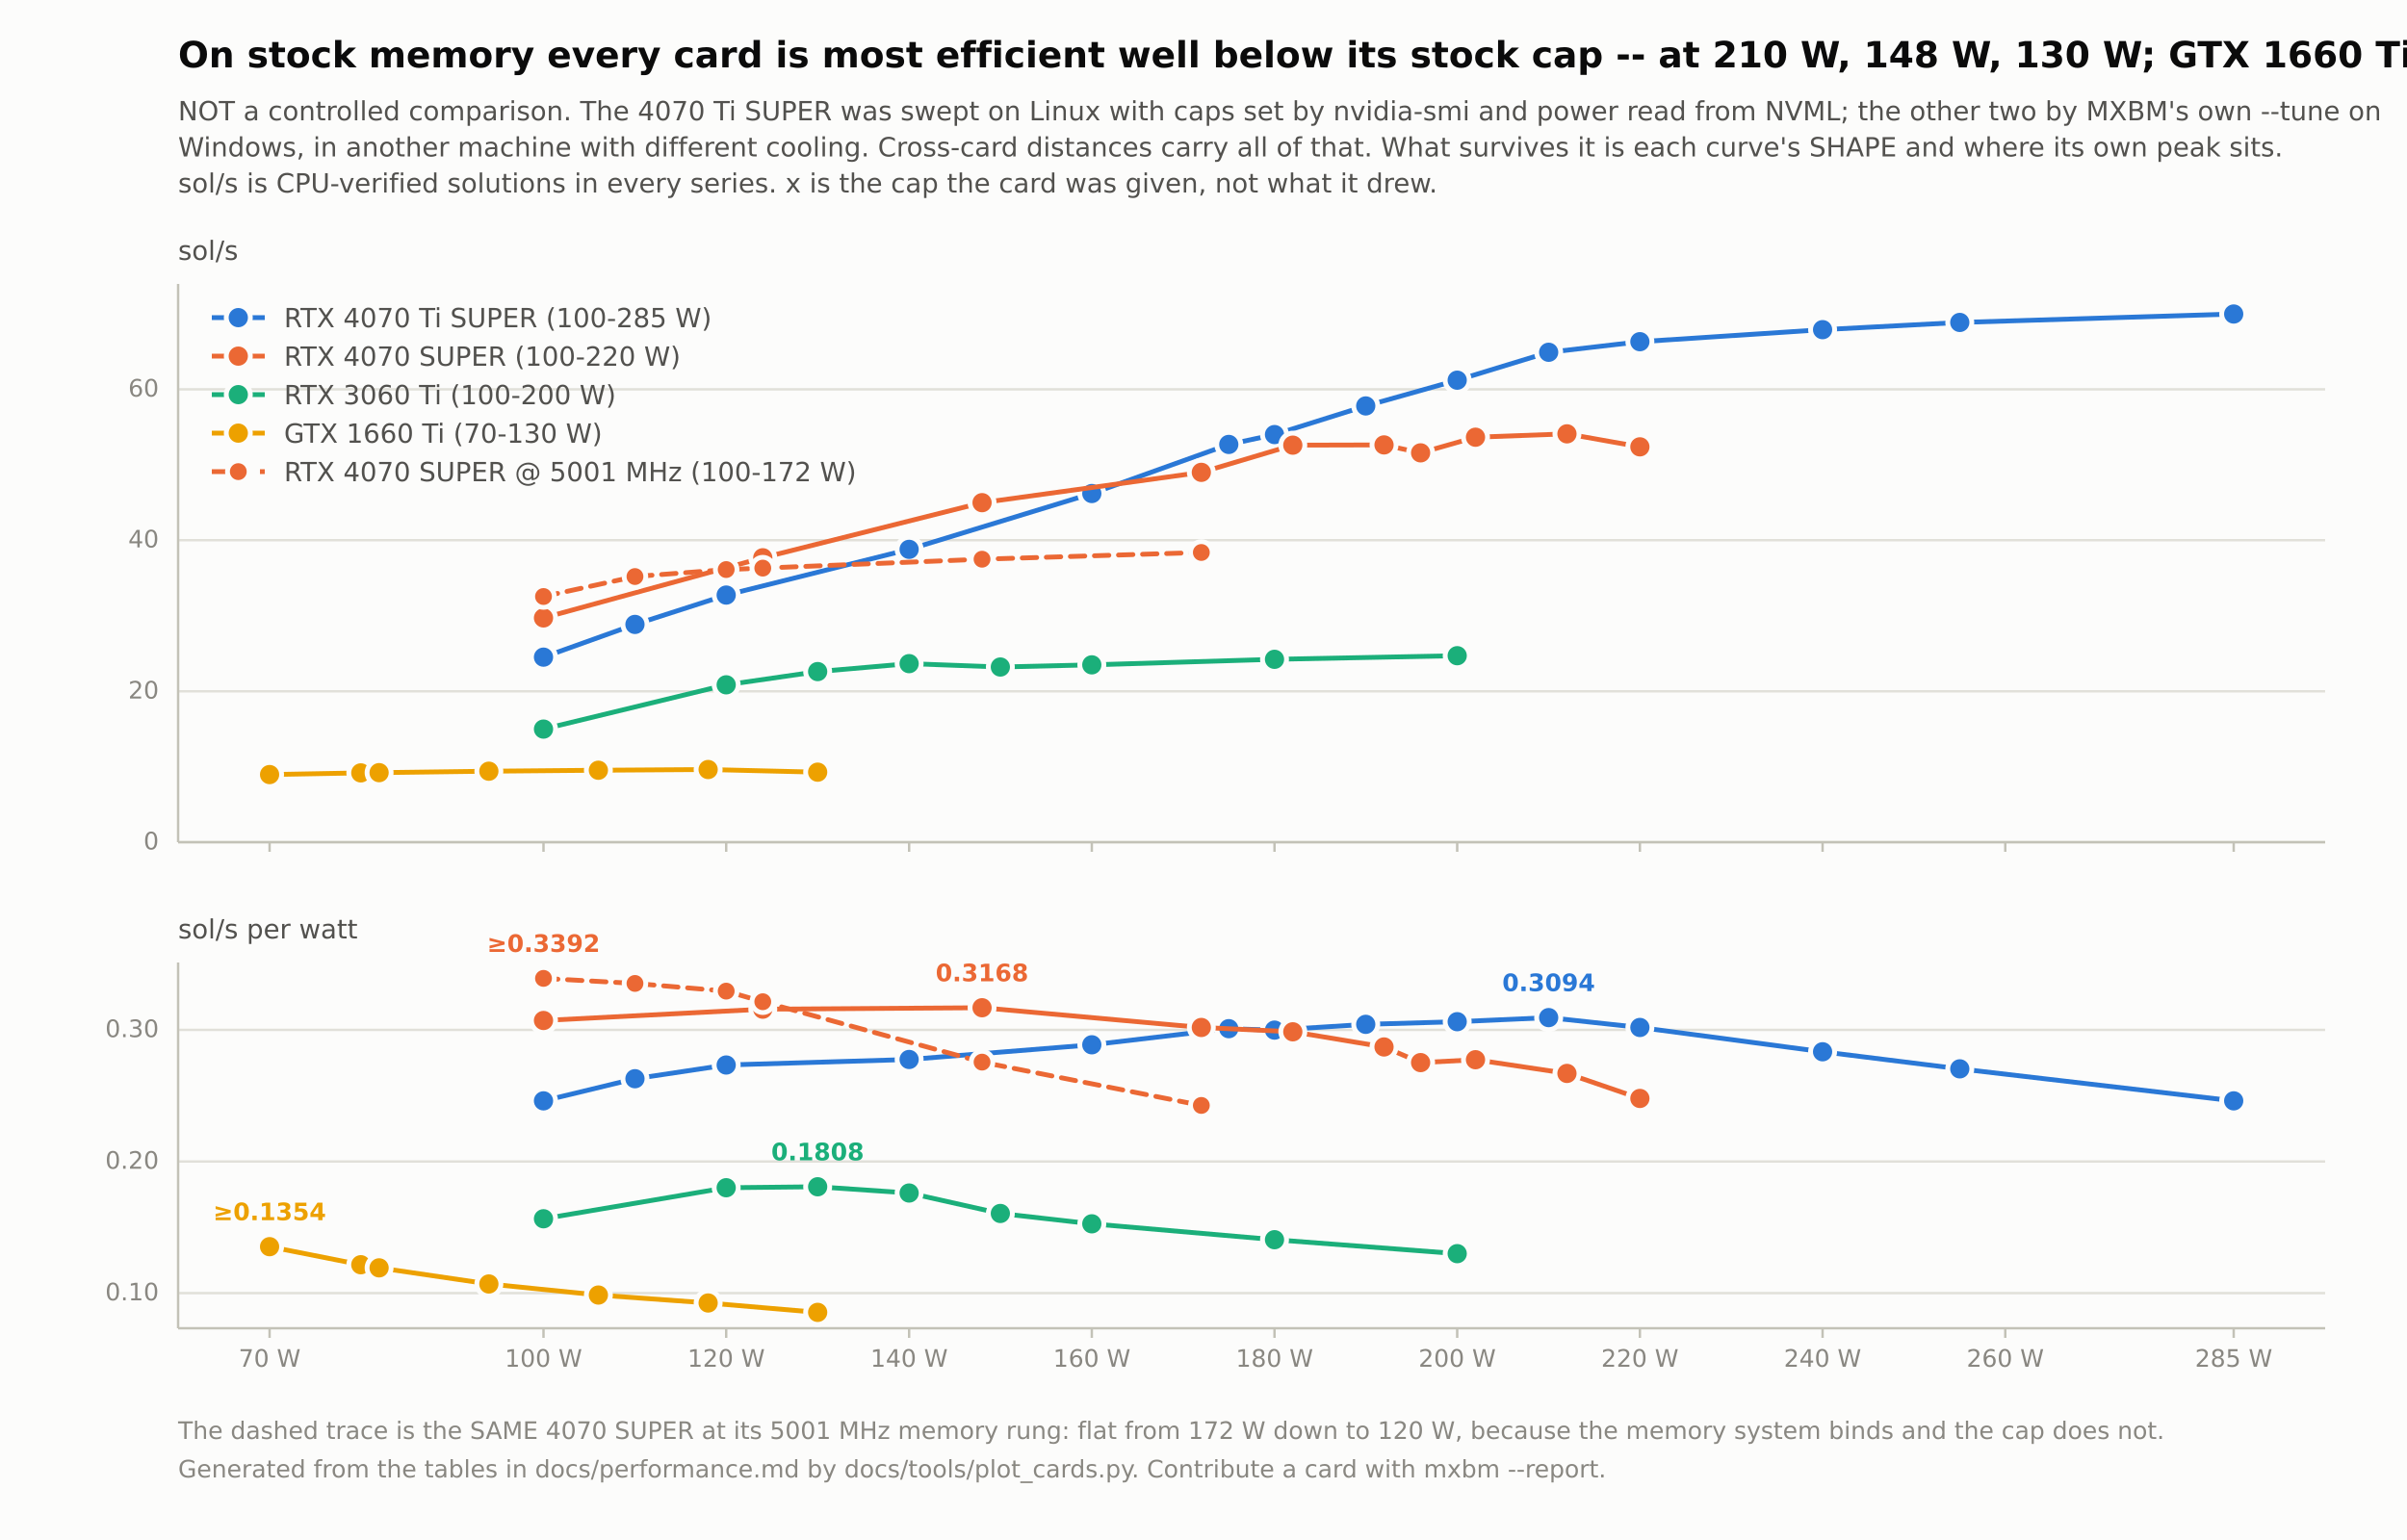
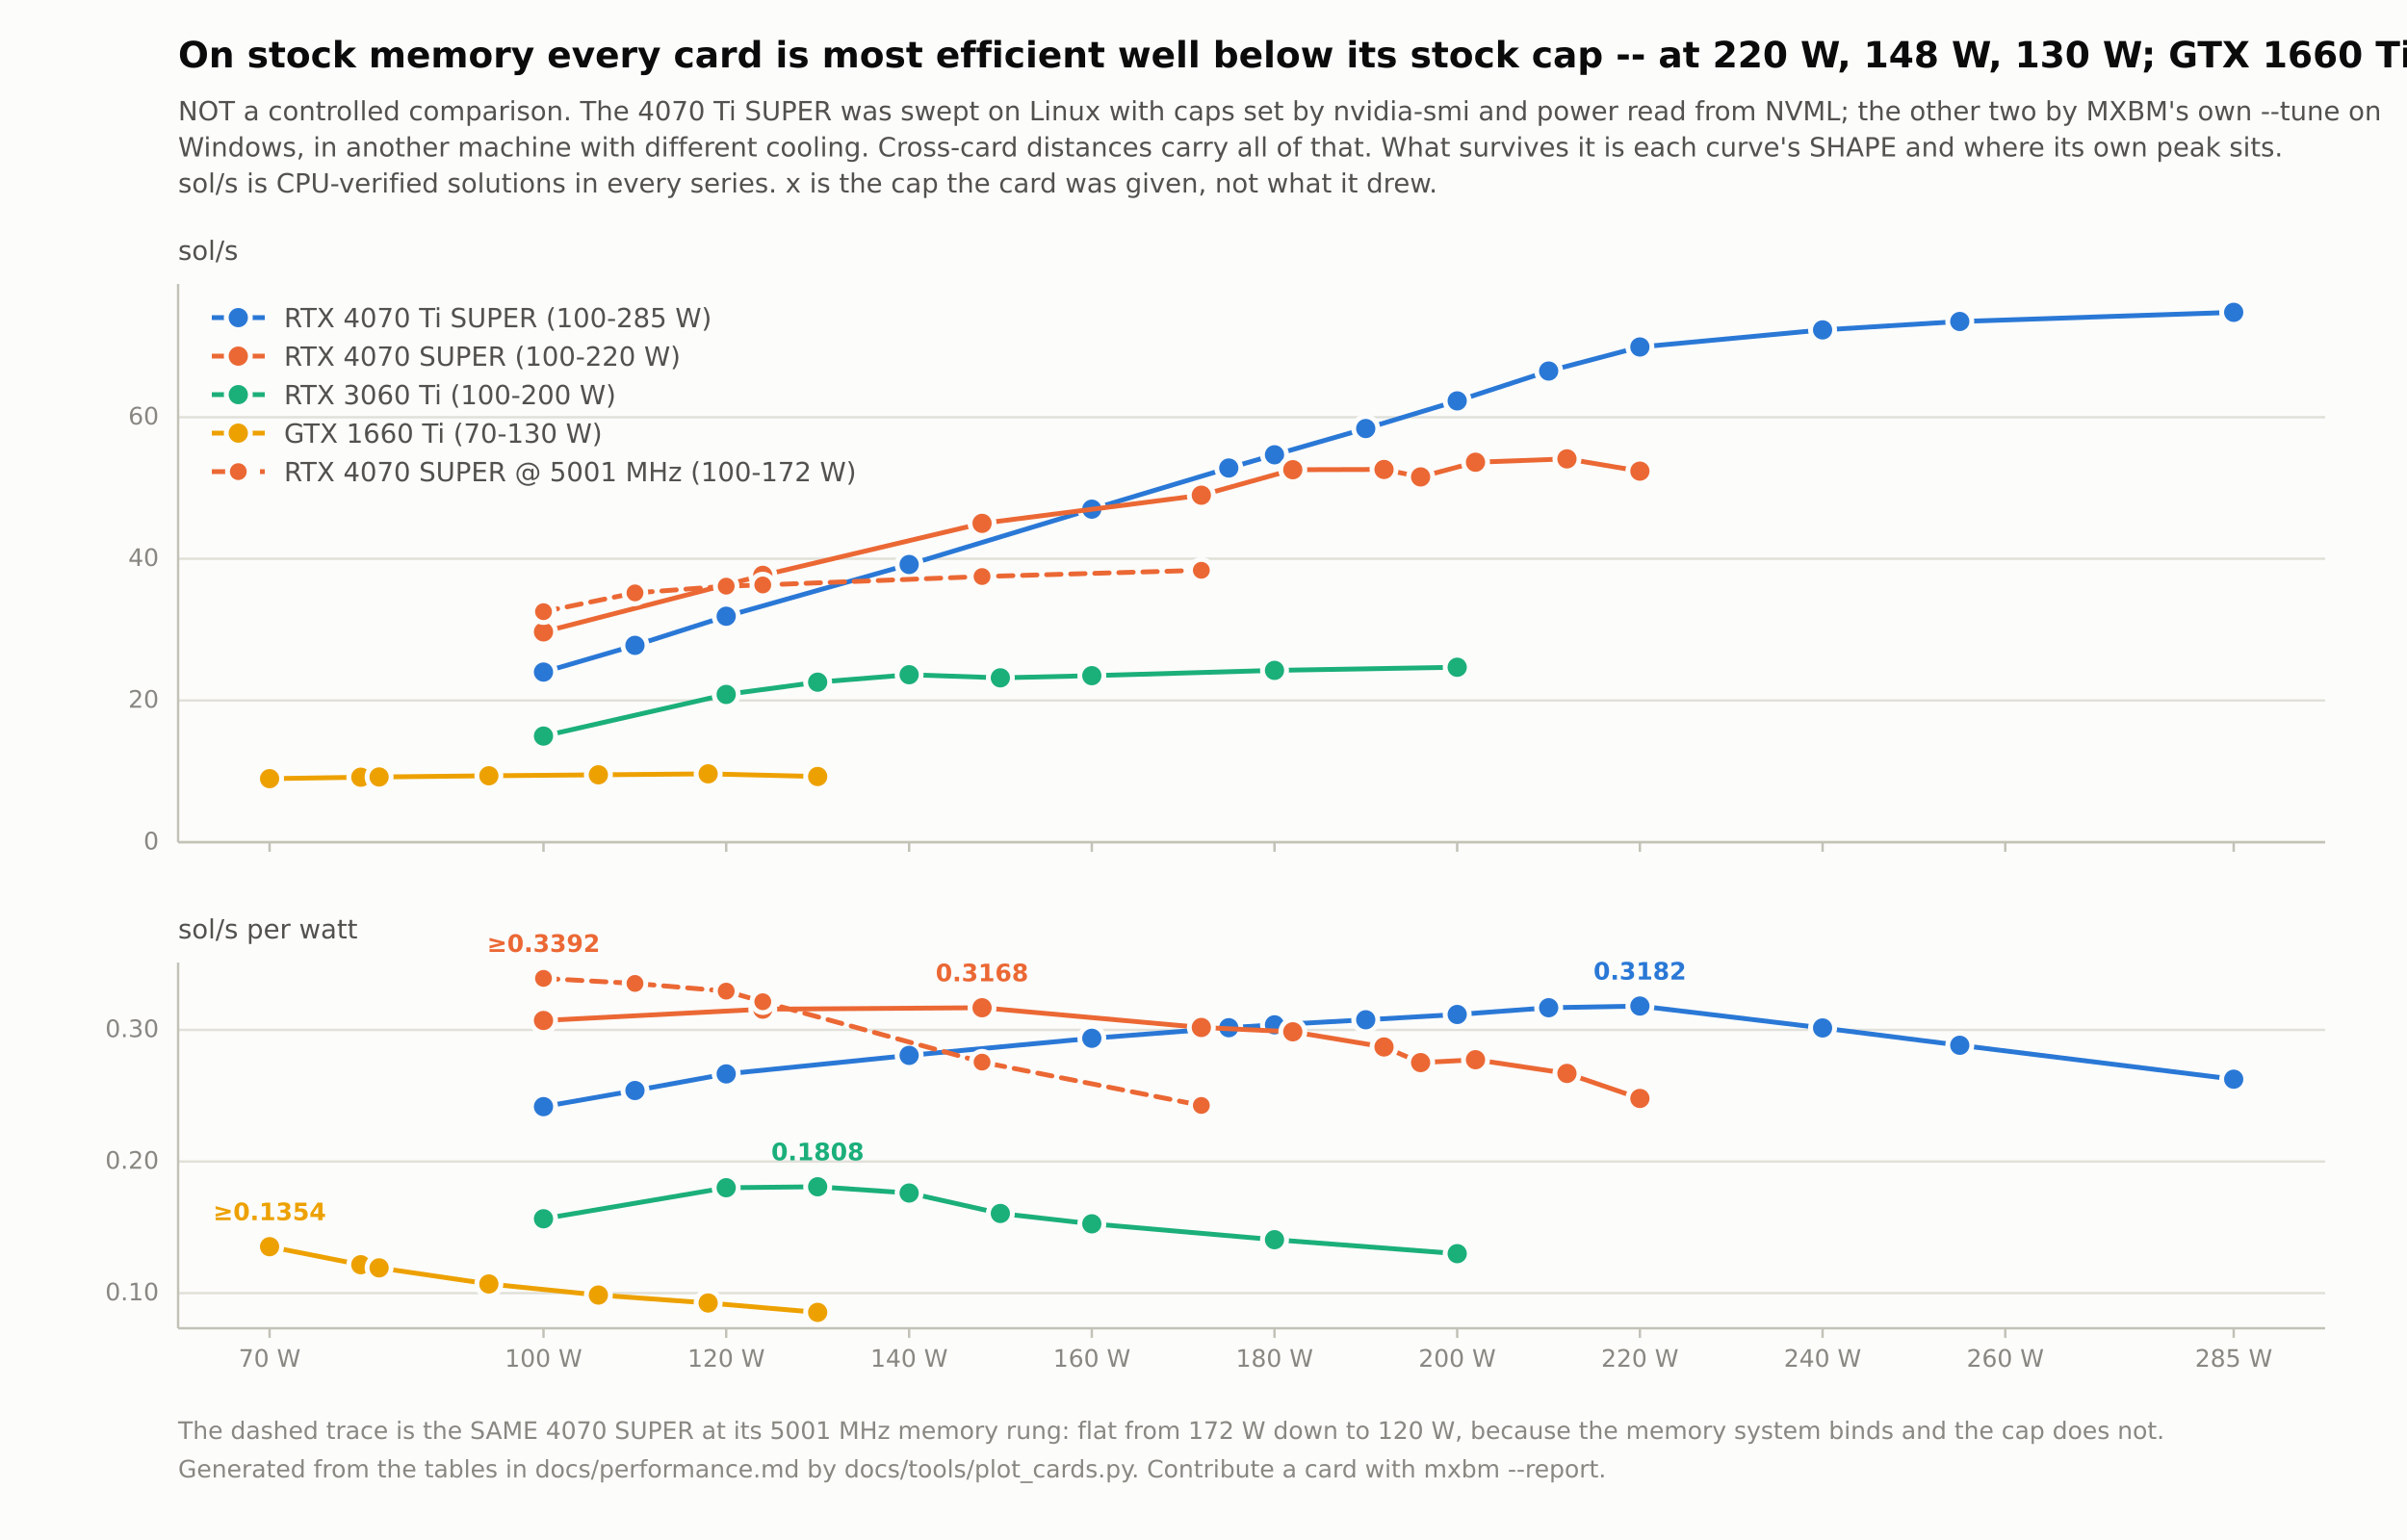
<svg xmlns="http://www.w3.org/2000/svg" width="1000" height="640" viewBox="0 0 1000 640" font-family="DejaVu Sans, Helvetica, Arial, sans-serif">
  <rect width="1000" height="640" fill="#fcfcfb" />
-   <text x="74" y="28" font-size="15" font-weight="bold" fill="#0b0b0b">On stock memory every card is most efficient well below its stock cap -- at 210 W, 148 W, 130 W; GTX 1660 Ti never turned over above 70 W</text>
+   <text x="74" y="28" font-size="15" font-weight="bold" fill="#0b0b0b">On stock memory every card is most efficient well below its stock cap -- at 220 W, 148 W, 130 W; GTX 1660 Ti never turned over above 70 W</text>
  <text x="74" y="50" font-size="11" fill="#52514e">NOT a controlled comparison. The 4070 Ti SUPER was swept on Linux with caps set by nvidia-smi and power read from NVML; the other two by MXBM's own --tune on</text>
  <text x="74" y="65" font-size="11" fill="#52514e">Windows, in another machine with different cooling. Cross-card distances carry all of that. What survives it is each curve's SHAPE and where its own peak sits.</text>
  <text x="74" y="80" font-size="11" fill="#52514e">sol/s is CPU-verified solutions in every series. x is the cap the card was given, not what it drew.</text>
  <line x1="74" y1="350" x2="966" y2="350" stroke="#e1e0d9" stroke-width="1" />
  <text x="66" y="353" font-size="10" fill="#898781" text-anchor="end">0</text>
-   <line x1="74" y1="287.3" x2="966" y2="287.3" stroke="#e1e0d9" stroke-width="1" />
-   <text x="66" y="290.3" font-size="10" fill="#898781" text-anchor="end">20</text>
-   <line x1="74" y1="224.5" x2="966" y2="224.5" stroke="#e1e0d9" stroke-width="1" />
-   <text x="66" y="227.5" font-size="10" fill="#898781" text-anchor="end">40</text>
-   <line x1="74" y1="161.8" x2="966" y2="161.8" stroke="#e1e0d9" stroke-width="1" />
-   <text x="66" y="164.8" font-size="10" fill="#898781" text-anchor="end">60</text>
+   <line x1="74" y1="291.1" x2="966" y2="291.1" stroke="#e1e0d9" stroke-width="1" />
+   <text x="66" y="294.1" font-size="10" fill="#898781" text-anchor="end">20</text>
+   <line x1="74" y1="232.2" x2="966" y2="232.2" stroke="#e1e0d9" stroke-width="1" />
+   <text x="66" y="235.2" font-size="10" fill="#898781" text-anchor="end">40</text>
+   <line x1="74" y1="173.4" x2="966" y2="173.4" stroke="#e1e0d9" stroke-width="1" />
+   <text x="66" y="176.4" font-size="10" fill="#898781" text-anchor="end">60</text>
  <line x1="74" y1="118" x2="74" y2="350" stroke="#c3c2b7" stroke-width="1" />
  <line x1="74" y1="350" x2="966" y2="350" stroke="#c3c2b7" stroke-width="1" />
  <line x1="112.0" y1="350" x2="112.0" y2="354" stroke="#c3c2b7" stroke-width="1" />
  <line x1="225.8" y1="350" x2="225.8" y2="354" stroke="#c3c2b7" stroke-width="1" />
  <line x1="301.7" y1="350" x2="301.7" y2="354" stroke="#c3c2b7" stroke-width="1" />
  <line x1="377.7" y1="350" x2="377.7" y2="354" stroke="#c3c2b7" stroke-width="1" />
  <line x1="453.6" y1="350" x2="453.6" y2="354" stroke="#c3c2b7" stroke-width="1" />
  <line x1="529.5" y1="350" x2="529.5" y2="354" stroke="#c3c2b7" stroke-width="1" />
  <line x1="605.4" y1="350" x2="605.4" y2="354" stroke="#c3c2b7" stroke-width="1" />
  <line x1="681.3" y1="350" x2="681.3" y2="354" stroke="#c3c2b7" stroke-width="1" />
  <line x1="757.2" y1="350" x2="757.2" y2="354" stroke="#c3c2b7" stroke-width="1" />
  <line x1="833.1" y1="350" x2="833.1" y2="354" stroke="#c3c2b7" stroke-width="1" />
  <line x1="928.0" y1="350" x2="928.0" y2="354" stroke="#c3c2b7" stroke-width="1" />
  <text x="74" y="108" font-size="11" fill="#52514e">sol/s</text>
-   <polyline points="225.8,273.1 263.8,259.5 301.7,247.3 377.7,228.3 453.6,205.1 510.5,184.7 529.5,180.6 567.4,168.7 605.4,158 643.4,146.4 681.3,142 757.2,137.0 814.2,134 928.0,130.5" fill="none" stroke="#2a78d6" stroke-width="2" stroke-linejoin="round" stroke-linecap="round" />
-   <circle cx="225.8" cy="273.1" r="6" fill="#fcfcfb" />
-   <circle cx="225.8" cy="273.1" r="4" fill="#2a78d6" />
-   <circle cx="263.8" cy="259.5" r="6" fill="#fcfcfb" />
-   <circle cx="263.8" cy="259.5" r="4" fill="#2a78d6" />
-   <circle cx="301.7" cy="247.3" r="6" fill="#fcfcfb" />
-   <circle cx="301.7" cy="247.3" r="4" fill="#2a78d6" />
-   <circle cx="377.7" cy="228.3" r="6" fill="#fcfcfb" />
-   <circle cx="377.7" cy="228.3" r="4" fill="#2a78d6" />
-   <circle cx="453.6" cy="205.1" r="6" fill="#fcfcfb" />
-   <circle cx="453.6" cy="205.1" r="4" fill="#2a78d6" />
-   <circle cx="510.5" cy="184.7" r="6" fill="#fcfcfb" />
-   <circle cx="510.5" cy="184.7" r="4" fill="#2a78d6" />
-   <circle cx="529.5" cy="180.6" r="6" fill="#fcfcfb" />
-   <circle cx="529.5" cy="180.6" r="4" fill="#2a78d6" />
-   <circle cx="567.4" cy="168.7" r="6" fill="#fcfcfb" />
-   <circle cx="567.4" cy="168.7" r="4" fill="#2a78d6" />
-   <circle cx="605.4" cy="158" r="6" fill="#fcfcfb" />
-   <circle cx="605.4" cy="158" r="4" fill="#2a78d6" />
-   <circle cx="643.4" cy="146.4" r="6" fill="#fcfcfb" />
-   <circle cx="643.4" cy="146.4" r="4" fill="#2a78d6" />
-   <circle cx="681.3" cy="142" r="6" fill="#fcfcfb" />
-   <circle cx="681.3" cy="142" r="4" fill="#2a78d6" />
-   <circle cx="757.2" cy="137.0" r="6" fill="#fcfcfb" />
-   <circle cx="757.2" cy="137.0" r="4" fill="#2a78d6" />
-   <circle cx="814.2" cy="134" r="6" fill="#fcfcfb" />
-   <circle cx="814.2" cy="134" r="4" fill="#2a78d6" />
-   <circle cx="928.0" cy="130.5" r="6" fill="#fcfcfb" />
-   <circle cx="928.0" cy="130.5" r="4" fill="#2a78d6" />
-   <polyline points="225.8,256.8 316.9,231.8 408.0,208.9 499.1,196.3 537.1,185.0 575.0,184.9 590.2,188.2 613.0,181.7 651.0,180.3 681.3,185.7" fill="none" stroke="#eb6834" stroke-width="2" stroke-linejoin="round" stroke-linecap="round" />
-   <circle cx="225.8" cy="256.8" r="6" fill="#fcfcfb" />
-   <circle cx="225.8" cy="256.8" r="4" fill="#eb6834" />
-   <circle cx="316.9" cy="231.8" r="6" fill="#fcfcfb" />
-   <circle cx="316.9" cy="231.8" r="4" fill="#eb6834" />
-   <circle cx="408.0" cy="208.9" r="6" fill="#fcfcfb" />
-   <circle cx="408.0" cy="208.9" r="4" fill="#eb6834" />
-   <circle cx="499.1" cy="196.3" r="6" fill="#fcfcfb" />
-   <circle cx="499.1" cy="196.3" r="4" fill="#eb6834" />
-   <circle cx="537.1" cy="185.0" r="6" fill="#fcfcfb" />
-   <circle cx="537.1" cy="185.0" r="4" fill="#eb6834" />
-   <circle cx="575.0" cy="184.9" r="6" fill="#fcfcfb" />
-   <circle cx="575.0" cy="184.9" r="4" fill="#eb6834" />
-   <circle cx="590.2" cy="188.2" r="6" fill="#fcfcfb" />
-   <circle cx="590.2" cy="188.2" r="4" fill="#eb6834" />
-   <circle cx="613.0" cy="181.7" r="6" fill="#fcfcfb" />
-   <circle cx="613.0" cy="181.7" r="4" fill="#eb6834" />
-   <circle cx="651.0" cy="180.3" r="6" fill="#fcfcfb" />
-   <circle cx="651.0" cy="180.3" r="4" fill="#eb6834" />
-   <circle cx="681.3" cy="185.7" r="6" fill="#fcfcfb" />
-   <circle cx="681.3" cy="185.7" r="4" fill="#eb6834" />
-   <polyline points="225.8,303.0 301.7,284.6 339.7,279.1 377.7,275.8 415.6,277.2 453.6,276.3 529.5,274.0 605.4,272.5" fill="none" stroke="#1baf7a" stroke-width="2" stroke-linejoin="round" stroke-linecap="round" />
-   <circle cx="225.8" cy="303.0" r="6" fill="#fcfcfb" />
-   <circle cx="225.8" cy="303.0" r="4" fill="#1baf7a" />
-   <circle cx="301.7" cy="284.6" r="6" fill="#fcfcfb" />
-   <circle cx="301.7" cy="284.6" r="4" fill="#1baf7a" />
-   <circle cx="339.7" cy="279.1" r="6" fill="#fcfcfb" />
-   <circle cx="339.7" cy="279.1" r="4" fill="#1baf7a" />
-   <circle cx="377.7" cy="275.8" r="6" fill="#fcfcfb" />
-   <circle cx="377.7" cy="275.8" r="4" fill="#1baf7a" />
-   <circle cx="415.6" cy="277.2" r="6" fill="#fcfcfb" />
-   <circle cx="415.6" cy="277.2" r="4" fill="#1baf7a" />
-   <circle cx="453.6" cy="276.3" r="6" fill="#fcfcfb" />
-   <circle cx="453.6" cy="276.3" r="4" fill="#1baf7a" />
-   <circle cx="529.5" cy="274.0" r="6" fill="#fcfcfb" />
-   <circle cx="529.5" cy="274.0" r="4" fill="#1baf7a" />
-   <circle cx="605.4" cy="272.5" r="6" fill="#fcfcfb" />
-   <circle cx="605.4" cy="272.5" r="4" fill="#1baf7a" />
-   <polyline points="112.0,321.9 149.9,321.2 157.5,321.1 203.1,320.5 248.6,320.1 294.2,319.8 339.7,320.9" fill="none" stroke="#eda100" stroke-width="2" stroke-linejoin="round" stroke-linecap="round" />
-   <circle cx="112.0" cy="321.9" r="6" fill="#fcfcfb" />
-   <circle cx="112.0" cy="321.9" r="4" fill="#eda100" />
-   <circle cx="149.9" cy="321.2" r="6" fill="#fcfcfb" />
-   <circle cx="149.9" cy="321.2" r="4" fill="#eda100" />
-   <circle cx="157.5" cy="321.1" r="6" fill="#fcfcfb" />
-   <circle cx="157.5" cy="321.1" r="4" fill="#eda100" />
-   <circle cx="203.1" cy="320.5" r="6" fill="#fcfcfb" />
-   <circle cx="203.1" cy="320.5" r="4" fill="#eda100" />
-   <circle cx="248.6" cy="320.1" r="6" fill="#fcfcfb" />
-   <circle cx="248.6" cy="320.1" r="4" fill="#eda100" />
-   <circle cx="294.2" cy="319.8" r="6" fill="#fcfcfb" />
-   <circle cx="294.2" cy="319.8" r="4" fill="#eda100" />
-   <circle cx="339.7" cy="320.9" r="6" fill="#fcfcfb" />
-   <circle cx="339.7" cy="320.9" r="4" fill="#eda100" />
-   <polyline points="225.8,247.9 263.8,239.6 301.7,236.7 316.9,236.1 408.0,232.4 499.1,229.6" fill="none" stroke="#eb6834" stroke-width="2" stroke-linejoin="round" stroke-linecap="round" stroke-dasharray="6 4" />
-   <circle cx="225.8" cy="247.9" r="5.5" fill="#fcfcfb" />
-   <circle cx="225.8" cy="247.9" r="3.5" fill="#eb6834" />
-   <circle cx="263.8" cy="239.6" r="5.5" fill="#fcfcfb" />
-   <circle cx="263.8" cy="239.6" r="3.5" fill="#eb6834" />
-   <circle cx="301.7" cy="236.7" r="5.5" fill="#fcfcfb" />
-   <circle cx="301.7" cy="236.7" r="3.5" fill="#eb6834" />
-   <circle cx="316.9" cy="236.1" r="5.5" fill="#fcfcfb" />
-   <circle cx="316.9" cy="236.1" r="3.5" fill="#eb6834" />
-   <circle cx="408.0" cy="232.4" r="5.5" fill="#fcfcfb" />
-   <circle cx="408.0" cy="232.4" r="3.5" fill="#eb6834" />
-   <circle cx="499.1" cy="229.6" r="5.5" fill="#fcfcfb" />
-   <circle cx="499.1" cy="229.6" r="3.5" fill="#eb6834" />
+   <polyline points="225.8,279.3 263.8,268.2 301.7,256.1 377.7,234.6 453.6,211.6 510.5,194.5 529.5,189.0 567.4,178.1 605.4,166.6 643.4,154.2 681.3,144.2 757.2,137.1 814.2,133.6 928.0,129.8" fill="none" stroke="#2a78d6" stroke-width="2" stroke-linejoin="round" stroke-linecap="round" />
+   <circle cx="225.8" cy="279.3" r="6" fill="#fcfcfb" />
+   <circle cx="225.8" cy="279.3" r="4" fill="#2a78d6" />
+   <circle cx="263.8" cy="268.2" r="6" fill="#fcfcfb" />
+   <circle cx="263.8" cy="268.2" r="4" fill="#2a78d6" />
+   <circle cx="301.7" cy="256.1" r="6" fill="#fcfcfb" />
+   <circle cx="301.7" cy="256.1" r="4" fill="#2a78d6" />
+   <circle cx="377.7" cy="234.6" r="6" fill="#fcfcfb" />
+   <circle cx="377.7" cy="234.6" r="4" fill="#2a78d6" />
+   <circle cx="453.6" cy="211.6" r="6" fill="#fcfcfb" />
+   <circle cx="453.6" cy="211.6" r="4" fill="#2a78d6" />
+   <circle cx="510.5" cy="194.5" r="6" fill="#fcfcfb" />
+   <circle cx="510.5" cy="194.5" r="4" fill="#2a78d6" />
+   <circle cx="529.5" cy="189.0" r="6" fill="#fcfcfb" />
+   <circle cx="529.5" cy="189.0" r="4" fill="#2a78d6" />
+   <circle cx="567.4" cy="178.1" r="6" fill="#fcfcfb" />
+   <circle cx="567.4" cy="178.1" r="4" fill="#2a78d6" />
+   <circle cx="605.4" cy="166.6" r="6" fill="#fcfcfb" />
+   <circle cx="605.4" cy="166.6" r="4" fill="#2a78d6" />
+   <circle cx="643.4" cy="154.2" r="6" fill="#fcfcfb" />
+   <circle cx="643.4" cy="154.2" r="4" fill="#2a78d6" />
+   <circle cx="681.3" cy="144.2" r="6" fill="#fcfcfb" />
+   <circle cx="681.3" cy="144.2" r="4" fill="#2a78d6" />
+   <circle cx="757.2" cy="137.1" r="6" fill="#fcfcfb" />
+   <circle cx="757.2" cy="137.1" r="4" fill="#2a78d6" />
+   <circle cx="814.2" cy="133.6" r="6" fill="#fcfcfb" />
+   <circle cx="814.2" cy="133.6" r="4" fill="#2a78d6" />
+   <circle cx="928.0" cy="129.8" r="6" fill="#fcfcfb" />
+   <circle cx="928.0" cy="129.8" r="4" fill="#2a78d6" />
+   <polyline points="225.8,262.6 316.9,239.1 408.0,217.5 499.1,205.8 537.1,195.2 575.0,195.1 590.2,198.2 613.0,192.1 651.0,190.7 681.3,195.8" fill="none" stroke="#eb6834" stroke-width="2" stroke-linejoin="round" stroke-linecap="round" />
+   <circle cx="225.8" cy="262.6" r="6" fill="#fcfcfb" />
+   <circle cx="225.8" cy="262.6" r="4" fill="#eb6834" />
+   <circle cx="316.9" cy="239.1" r="6" fill="#fcfcfb" />
+   <circle cx="316.9" cy="239.1" r="4" fill="#eb6834" />
+   <circle cx="408.0" cy="217.5" r="6" fill="#fcfcfb" />
+   <circle cx="408.0" cy="217.5" r="4" fill="#eb6834" />
+   <circle cx="499.1" cy="205.8" r="6" fill="#fcfcfb" />
+   <circle cx="499.1" cy="205.8" r="4" fill="#eb6834" />
+   <circle cx="537.1" cy="195.2" r="6" fill="#fcfcfb" />
+   <circle cx="537.1" cy="195.2" r="4" fill="#eb6834" />
+   <circle cx="575.0" cy="195.1" r="6" fill="#fcfcfb" />
+   <circle cx="575.0" cy="195.1" r="4" fill="#eb6834" />
+   <circle cx="590.2" cy="198.2" r="6" fill="#fcfcfb" />
+   <circle cx="590.2" cy="198.2" r="4" fill="#eb6834" />
+   <circle cx="613.0" cy="192.1" r="6" fill="#fcfcfb" />
+   <circle cx="613.0" cy="192.1" r="4" fill="#eb6834" />
+   <circle cx="651.0" cy="190.7" r="6" fill="#fcfcfb" />
+   <circle cx="651.0" cy="190.7" r="4" fill="#eb6834" />
+   <circle cx="681.3" cy="195.8" r="6" fill="#fcfcfb" />
+   <circle cx="681.3" cy="195.8" r="4" fill="#eb6834" />
+   <polyline points="225.8,305.9 301.7,288.6 339.7,283.5 377.7,280.4 415.6,281.7 453.6,280.8 529.5,278.6 605.4,277.3" fill="none" stroke="#1baf7a" stroke-width="2" stroke-linejoin="round" stroke-linecap="round" />
+   <circle cx="225.8" cy="305.9" r="6" fill="#fcfcfb" />
+   <circle cx="225.8" cy="305.9" r="4" fill="#1baf7a" />
+   <circle cx="301.7" cy="288.6" r="6" fill="#fcfcfb" />
+   <circle cx="301.7" cy="288.6" r="4" fill="#1baf7a" />
+   <circle cx="339.7" cy="283.5" r="6" fill="#fcfcfb" />
+   <circle cx="339.7" cy="283.5" r="4" fill="#1baf7a" />
+   <circle cx="377.7" cy="280.4" r="6" fill="#fcfcfb" />
+   <circle cx="377.7" cy="280.4" r="4" fill="#1baf7a" />
+   <circle cx="415.6" cy="281.7" r="6" fill="#fcfcfb" />
+   <circle cx="415.6" cy="281.7" r="4" fill="#1baf7a" />
+   <circle cx="453.6" cy="280.8" r="6" fill="#fcfcfb" />
+   <circle cx="453.6" cy="280.8" r="4" fill="#1baf7a" />
+   <circle cx="529.5" cy="278.6" r="6" fill="#fcfcfb" />
+   <circle cx="529.5" cy="278.6" r="4" fill="#1baf7a" />
+   <circle cx="605.4" cy="277.3" r="6" fill="#fcfcfb" />
+   <circle cx="605.4" cy="277.3" r="4" fill="#1baf7a" />
+   <polyline points="112.0,323.6 149.9,323.0 157.5,322.9 203.1,322.4 248.6,322.0 294.2,321.6 339.7,322.7" fill="none" stroke="#eda100" stroke-width="2" stroke-linejoin="round" stroke-linecap="round" />
+   <circle cx="112.0" cy="323.6" r="6" fill="#fcfcfb" />
+   <circle cx="112.0" cy="323.6" r="4" fill="#eda100" />
+   <circle cx="149.9" cy="323.0" r="6" fill="#fcfcfb" />
+   <circle cx="149.9" cy="323.0" r="4" fill="#eda100" />
+   <circle cx="157.5" cy="322.9" r="6" fill="#fcfcfb" />
+   <circle cx="157.5" cy="322.9" r="4" fill="#eda100" />
+   <circle cx="203.1" cy="322.4" r="6" fill="#fcfcfb" />
+   <circle cx="203.1" cy="322.4" r="4" fill="#eda100" />
+   <circle cx="248.6" cy="322.0" r="6" fill="#fcfcfb" />
+   <circle cx="248.6" cy="322.0" r="4" fill="#eda100" />
+   <circle cx="294.2" cy="321.6" r="6" fill="#fcfcfb" />
+   <circle cx="294.2" cy="321.6" r="4" fill="#eda100" />
+   <circle cx="339.7" cy="322.7" r="6" fill="#fcfcfb" />
+   <circle cx="339.7" cy="322.7" r="4" fill="#eda100" />
+   <polyline points="225.8,254.2 263.8,246.4 301.7,243.6 316.9,243.1 408.0,239.6 499.1,237.0" fill="none" stroke="#eb6834" stroke-width="2" stroke-linejoin="round" stroke-linecap="round" stroke-dasharray="6 4" />
+   <circle cx="225.8" cy="254.2" r="5.5" fill="#fcfcfb" />
+   <circle cx="225.8" cy="254.2" r="3.5" fill="#eb6834" />
+   <circle cx="263.8" cy="246.4" r="5.5" fill="#fcfcfb" />
+   <circle cx="263.8" cy="246.4" r="3.5" fill="#eb6834" />
+   <circle cx="301.7" cy="243.6" r="5.5" fill="#fcfcfb" />
+   <circle cx="301.7" cy="243.6" r="3.5" fill="#eb6834" />
+   <circle cx="316.9" cy="243.1" r="5.5" fill="#fcfcfb" />
+   <circle cx="316.9" cy="243.1" r="3.5" fill="#eb6834" />
+   <circle cx="408.0" cy="239.6" r="5.5" fill="#fcfcfb" />
+   <circle cx="408.0" cy="239.6" r="3.5" fill="#eb6834" />
+   <circle cx="499.1" cy="237.0" r="5.5" fill="#fcfcfb" />
+   <circle cx="499.1" cy="237.0" r="3.5" fill="#eb6834" />
  <line x1="74" y1="537.4" x2="966" y2="537.4" stroke="#e1e0d9" stroke-width="1" />
  <text x="66" y="540.4" font-size="10" fill="#898781" text-anchor="end">0.10</text>
  <line x1="74" y1="482.7" x2="966" y2="482.7" stroke="#e1e0d9" stroke-width="1" />
  <text x="66" y="485.7" font-size="10" fill="#898781" text-anchor="end">0.20</text>
  <line x1="74" y1="428.0" x2="966" y2="428.0" stroke="#e1e0d9" stroke-width="1" />
  <text x="66" y="431.0" font-size="10" fill="#898781" text-anchor="end">0.30</text>
  <line x1="74" y1="400" x2="74" y2="552" stroke="#c3c2b7" stroke-width="1" />
  <line x1="74" y1="552" x2="966" y2="552" stroke="#c3c2b7" stroke-width="1" />
  <line x1="112.0" y1="552" x2="112.0" y2="556" stroke="#c3c2b7" stroke-width="1" />
  <text x="112.0" y="568" font-size="10" fill="#898781" text-anchor="middle">70 W</text>
  <line x1="225.8" y1="552" x2="225.8" y2="556" stroke="#c3c2b7" stroke-width="1" />
  <text x="225.8" y="568" font-size="10" fill="#898781" text-anchor="middle">100 W</text>
  <line x1="301.7" y1="552" x2="301.7" y2="556" stroke="#c3c2b7" stroke-width="1" />
  <text x="301.7" y="568" font-size="10" fill="#898781" text-anchor="middle">120 W</text>
  <line x1="377.7" y1="552" x2="377.7" y2="556" stroke="#c3c2b7" stroke-width="1" />
  <text x="377.7" y="568" font-size="10" fill="#898781" text-anchor="middle">140 W</text>
  <line x1="453.6" y1="552" x2="453.6" y2="556" stroke="#c3c2b7" stroke-width="1" />
  <text x="453.6" y="568" font-size="10" fill="#898781" text-anchor="middle">160 W</text>
  <line x1="529.5" y1="552" x2="529.5" y2="556" stroke="#c3c2b7" stroke-width="1" />
  <text x="529.5" y="568" font-size="10" fill="#898781" text-anchor="middle">180 W</text>
  <line x1="605.4" y1="552" x2="605.4" y2="556" stroke="#c3c2b7" stroke-width="1" />
  <text x="605.4" y="568" font-size="10" fill="#898781" text-anchor="middle">200 W</text>
  <line x1="681.3" y1="552" x2="681.3" y2="556" stroke="#c3c2b7" stroke-width="1" />
  <text x="681.3" y="568" font-size="10" fill="#898781" text-anchor="middle">220 W</text>
  <line x1="757.2" y1="552" x2="757.2" y2="556" stroke="#c3c2b7" stroke-width="1" />
  <text x="757.2" y="568" font-size="10" fill="#898781" text-anchor="middle">240 W</text>
  <line x1="833.1" y1="552" x2="833.1" y2="556" stroke="#c3c2b7" stroke-width="1" />
  <text x="833.1" y="568" font-size="10" fill="#898781" text-anchor="middle">260 W</text>
  <line x1="928.0" y1="552" x2="928.0" y2="556" stroke="#c3c2b7" stroke-width="1" />
  <text x="928.0" y="568" font-size="10" fill="#898781" text-anchor="middle">285 W</text>
  <text x="74" y="390" font-size="11" fill="#52514e">sol/s per watt</text>
-   <polyline points="225.8,457.5 263.8,448.3 301.7,442.6 377.7,440.3 453.6,434.2 510.5,427.5 529.5,428.1 567.4,425.7 605.4,424.6 643.4,422.9 681.3,427.0 757.2,437.1 814.2,444.2 928.0,457.5" fill="none" stroke="#2a78d6" stroke-width="2" stroke-linejoin="round" stroke-linecap="round" />
-   <circle cx="225.8" cy="457.5" r="6" fill="#fcfcfb" />
-   <circle cx="225.8" cy="457.5" r="4" fill="#2a78d6" />
-   <circle cx="263.8" cy="448.3" r="6" fill="#fcfcfb" />
-   <circle cx="263.8" cy="448.3" r="4" fill="#2a78d6" />
-   <circle cx="301.7" cy="442.6" r="6" fill="#fcfcfb" />
-   <circle cx="301.7" cy="442.6" r="4" fill="#2a78d6" />
-   <circle cx="377.7" cy="440.3" r="6" fill="#fcfcfb" />
-   <circle cx="377.7" cy="440.3" r="4" fill="#2a78d6" />
-   <circle cx="453.6" cy="434.2" r="6" fill="#fcfcfb" />
-   <circle cx="453.6" cy="434.2" r="4" fill="#2a78d6" />
-   <circle cx="510.5" cy="427.5" r="6" fill="#fcfcfb" />
-   <circle cx="510.5" cy="427.5" r="4" fill="#2a78d6" />
-   <circle cx="529.5" cy="428.1" r="6" fill="#fcfcfb" />
-   <circle cx="529.5" cy="428.1" r="4" fill="#2a78d6" />
-   <circle cx="567.4" cy="425.7" r="6" fill="#fcfcfb" />
-   <circle cx="567.4" cy="425.7" r="4" fill="#2a78d6" />
-   <circle cx="605.4" cy="424.6" r="6" fill="#fcfcfb" />
-   <circle cx="605.4" cy="424.6" r="4" fill="#2a78d6" />
-   <circle cx="643.4" cy="422.9" r="6" fill="#fcfcfb" />
-   <circle cx="643.4" cy="422.9" r="4" fill="#2a78d6" />
-   <circle cx="681.3" cy="427.0" r="6" fill="#fcfcfb" />
-   <circle cx="681.3" cy="427.0" r="4" fill="#2a78d6" />
-   <circle cx="757.2" cy="437.1" r="6" fill="#fcfcfb" />
-   <circle cx="757.2" cy="437.1" r="4" fill="#2a78d6" />
-   <circle cx="814.2" cy="444.2" r="6" fill="#fcfcfb" />
-   <circle cx="814.2" cy="444.2" r="4" fill="#2a78d6" />
-   <circle cx="928.0" cy="457.5" r="6" fill="#fcfcfb" />
-   <circle cx="928.0" cy="457.5" r="4" fill="#2a78d6" />
+   <polyline points="225.8,459.9 263.8,453.2 301.7,446.3 377.7,438.6 453.6,431.5 510.5,427.1 529.5,425.9 567.4,423.8 605.4,421.6 643.4,418.8 681.3,418.1 757.2,427.2 814.2,434.4 928.0,448.5" fill="none" stroke="#2a78d6" stroke-width="2" stroke-linejoin="round" stroke-linecap="round" />
+   <circle cx="225.8" cy="459.9" r="6" fill="#fcfcfb" />
+   <circle cx="225.8" cy="459.9" r="4" fill="#2a78d6" />
+   <circle cx="263.8" cy="453.2" r="6" fill="#fcfcfb" />
+   <circle cx="263.8" cy="453.2" r="4" fill="#2a78d6" />
+   <circle cx="301.7" cy="446.3" r="6" fill="#fcfcfb" />
+   <circle cx="301.7" cy="446.3" r="4" fill="#2a78d6" />
+   <circle cx="377.7" cy="438.6" r="6" fill="#fcfcfb" />
+   <circle cx="377.7" cy="438.6" r="4" fill="#2a78d6" />
+   <circle cx="453.6" cy="431.5" r="6" fill="#fcfcfb" />
+   <circle cx="453.6" cy="431.5" r="4" fill="#2a78d6" />
+   <circle cx="510.5" cy="427.1" r="6" fill="#fcfcfb" />
+   <circle cx="510.5" cy="427.1" r="4" fill="#2a78d6" />
+   <circle cx="529.5" cy="425.9" r="6" fill="#fcfcfb" />
+   <circle cx="529.5" cy="425.9" r="4" fill="#2a78d6" />
+   <circle cx="567.4" cy="423.8" r="6" fill="#fcfcfb" />
+   <circle cx="567.4" cy="423.8" r="4" fill="#2a78d6" />
+   <circle cx="605.4" cy="421.6" r="6" fill="#fcfcfb" />
+   <circle cx="605.4" cy="421.6" r="4" fill="#2a78d6" />
+   <circle cx="643.4" cy="418.8" r="6" fill="#fcfcfb" />
+   <circle cx="643.4" cy="418.8" r="4" fill="#2a78d6" />
+   <circle cx="681.3" cy="418.1" r="6" fill="#fcfcfb" />
+   <circle cx="681.3" cy="418.1" r="4" fill="#2a78d6" />
+   <circle cx="757.2" cy="427.2" r="6" fill="#fcfcfb" />
+   <circle cx="757.2" cy="427.2" r="4" fill="#2a78d6" />
+   <circle cx="814.2" cy="434.4" r="6" fill="#fcfcfb" />
+   <circle cx="814.2" cy="434.4" r="4" fill="#2a78d6" />
+   <circle cx="928.0" cy="448.5" r="6" fill="#fcfcfb" />
+   <circle cx="928.0" cy="448.5" r="4" fill="#2a78d6" />
  <polyline points="225.8,424.1 316.9,419.4 408.0,418.8 499.1,427.0 537.1,428.8 575.0,435.1 590.2,441.6 613.0,440.4 651.0,446.1 681.3,456.5" fill="none" stroke="#eb6834" stroke-width="2" stroke-linejoin="round" stroke-linecap="round" />
  <circle cx="225.8" cy="424.1" r="6" fill="#fcfcfb" />
  <circle cx="225.8" cy="424.1" r="4" fill="#eb6834" />
  <circle cx="316.9" cy="419.4" r="6" fill="#fcfcfb" />
  <circle cx="316.9" cy="419.4" r="4" fill="#eb6834" />
  <circle cx="408.0" cy="418.8" r="6" fill="#fcfcfb" />
  <circle cx="408.0" cy="418.8" r="4" fill="#eb6834" />
  <circle cx="499.1" cy="427.0" r="6" fill="#fcfcfb" />
  <circle cx="499.1" cy="427.0" r="4" fill="#eb6834" />
  <circle cx="537.1" cy="428.8" r="6" fill="#fcfcfb" />
  <circle cx="537.1" cy="428.8" r="4" fill="#eb6834" />
  <circle cx="575.0" cy="435.1" r="6" fill="#fcfcfb" />
  <circle cx="575.0" cy="435.1" r="4" fill="#eb6834" />
  <circle cx="590.2" cy="441.6" r="6" fill="#fcfcfb" />
  <circle cx="590.2" cy="441.6" r="4" fill="#eb6834" />
  <circle cx="613.0" cy="440.4" r="6" fill="#fcfcfb" />
  <circle cx="613.0" cy="440.4" r="4" fill="#eb6834" />
  <circle cx="651.0" cy="446.1" r="6" fill="#fcfcfb" />
  <circle cx="651.0" cy="446.1" r="4" fill="#eb6834" />
  <circle cx="681.3" cy="456.5" r="6" fill="#fcfcfb" />
  <circle cx="681.3" cy="456.5" r="4" fill="#eb6834" />
  <polyline points="225.8,506.5 301.7,493.6 339.7,493.2 377.7,495.8 415.6,504.3 453.6,508.6 529.5,515.2 605.4,521.0" fill="none" stroke="#1baf7a" stroke-width="2" stroke-linejoin="round" stroke-linecap="round" />
  <circle cx="225.8" cy="506.5" r="6" fill="#fcfcfb" />
  <circle cx="225.8" cy="506.5" r="4" fill="#1baf7a" />
  <circle cx="301.7" cy="493.6" r="6" fill="#fcfcfb" />
  <circle cx="301.7" cy="493.6" r="4" fill="#1baf7a" />
  <circle cx="339.7" cy="493.2" r="6" fill="#fcfcfb" />
  <circle cx="339.7" cy="493.2" r="4" fill="#1baf7a" />
  <circle cx="377.7" cy="495.8" r="6" fill="#fcfcfb" />
  <circle cx="377.7" cy="495.8" r="4" fill="#1baf7a" />
  <circle cx="415.6" cy="504.3" r="6" fill="#fcfcfb" />
  <circle cx="415.6" cy="504.3" r="4" fill="#1baf7a" />
  <circle cx="453.6" cy="508.6" r="6" fill="#fcfcfb" />
  <circle cx="453.6" cy="508.6" r="4" fill="#1baf7a" />
  <circle cx="529.5" cy="515.2" r="6" fill="#fcfcfb" />
  <circle cx="529.5" cy="515.2" r="4" fill="#1baf7a" />
  <circle cx="605.4" cy="521.0" r="6" fill="#fcfcfb" />
  <circle cx="605.4" cy="521.0" r="4" fill="#1baf7a" />
  <polyline points="112.0,518.1 149.9,525.6 157.5,526.9 203.1,533.6 248.6,538.2 294.2,541.5 339.7,545.4" fill="none" stroke="#eda100" stroke-width="2" stroke-linejoin="round" stroke-linecap="round" />
  <circle cx="112.0" cy="518.1" r="6" fill="#fcfcfb" />
  <circle cx="112.0" cy="518.1" r="4" fill="#eda100" />
  <circle cx="149.9" cy="525.6" r="6" fill="#fcfcfb" />
  <circle cx="149.9" cy="525.6" r="4" fill="#eda100" />
  <circle cx="157.5" cy="526.9" r="6" fill="#fcfcfb" />
  <circle cx="157.5" cy="526.9" r="4" fill="#eda100" />
  <circle cx="203.1" cy="533.6" r="6" fill="#fcfcfb" />
  <circle cx="203.1" cy="533.6" r="4" fill="#eda100" />
  <circle cx="248.6" cy="538.2" r="6" fill="#fcfcfb" />
  <circle cx="248.6" cy="538.2" r="4" fill="#eda100" />
  <circle cx="294.2" cy="541.5" r="6" fill="#fcfcfb" />
  <circle cx="294.2" cy="541.5" r="4" fill="#eda100" />
  <circle cx="339.7" cy="545.4" r="6" fill="#fcfcfb" />
  <circle cx="339.7" cy="545.4" r="4" fill="#eda100" />
  <polyline points="225.8,406.6 263.8,408.7 301.7,411.9 316.9,416.3 408.0,441.4 499.1,459.4" fill="none" stroke="#eb6834" stroke-width="2" stroke-linejoin="round" stroke-linecap="round" stroke-dasharray="6 4" />
  <circle cx="225.8" cy="406.6" r="5.5" fill="#fcfcfb" />
  <circle cx="225.8" cy="406.6" r="3.5" fill="#eb6834" />
  <circle cx="263.8" cy="408.7" r="5.5" fill="#fcfcfb" />
  <circle cx="263.8" cy="408.7" r="3.5" fill="#eb6834" />
  <circle cx="301.7" cy="411.9" r="5.5" fill="#fcfcfb" />
  <circle cx="301.7" cy="411.9" r="3.5" fill="#eb6834" />
  <circle cx="316.9" cy="416.3" r="5.5" fill="#fcfcfb" />
  <circle cx="316.9" cy="416.3" r="3.5" fill="#eb6834" />
  <circle cx="408.0" cy="441.4" r="5.5" fill="#fcfcfb" />
  <circle cx="408.0" cy="441.4" r="3.5" fill="#eb6834" />
  <circle cx="499.1" cy="459.4" r="5.5" fill="#fcfcfb" />
  <circle cx="499.1" cy="459.4" r="3.5" fill="#eb6834" />
-   <text x="643.4" y="411.9" font-size="10" font-weight="bold" fill="#2a78d6" text-anchor="middle">0.3094</text>
+   <text x="681.3" y="407.1" font-size="10" font-weight="bold" fill="#2a78d6" text-anchor="middle">0.3182</text>
  <text x="408.0" y="407.8" font-size="10" font-weight="bold" fill="#eb6834" text-anchor="middle">0.3168</text>
  <text x="339.7" y="482.2" font-size="10" font-weight="bold" fill="#1baf7a" text-anchor="middle">0.1808</text>
  <text x="112.0" y="507.1" font-size="10" font-weight="bold" fill="#eda100" text-anchor="middle">≥0.1354</text>
  <text x="225.8" y="395.6" font-size="10" font-weight="bold" fill="#eb6834" text-anchor="middle">≥0.3392</text>
  <line x1="88" y1="132" x2="110" y2="132" stroke="#2a78d6" stroke-width="2" />
  <circle cx="99" cy="132" r="6" fill="#fcfcfb" />
  <circle cx="99" cy="132" r="4" fill="#2a78d6" />
  <text x="118" y="136" font-size="11" fill="#52514e">RTX 4070 Ti SUPER  (100-285 W)</text>
  <line x1="88" y1="148" x2="110" y2="148" stroke="#eb6834" stroke-width="2" />
  <circle cx="99" cy="148" r="6" fill="#fcfcfb" />
  <circle cx="99" cy="148" r="4" fill="#eb6834" />
  <text x="118" y="152" font-size="11" fill="#52514e">RTX 4070 SUPER  (100-220 W)</text>
  <line x1="88" y1="164" x2="110" y2="164" stroke="#1baf7a" stroke-width="2" />
  <circle cx="99" cy="164" r="6" fill="#fcfcfb" />
  <circle cx="99" cy="164" r="4" fill="#1baf7a" />
  <text x="118" y="168" font-size="11" fill="#52514e">RTX 3060 Ti  (100-200 W)</text>
  <line x1="88" y1="180" x2="110" y2="180" stroke="#eda100" stroke-width="2" />
  <circle cx="99" cy="180" r="6" fill="#fcfcfb" />
  <circle cx="99" cy="180" r="4" fill="#eda100" />
  <text x="118" y="184" font-size="11" fill="#52514e">GTX 1660 Ti  (70-130 W)</text>
  <line x1="88" y1="196" x2="110" y2="196" stroke="#eb6834" stroke-width="2" stroke-dasharray="6 4" />
  <circle cx="99" cy="196" r="5.5" fill="#fcfcfb" />
  <circle cx="99" cy="196" r="3.5" fill="#eb6834" />
  <text x="118" y="200" font-size="11" fill="#52514e">RTX 4070 SUPER @ 5001 MHz  (100-172 W)</text>
  <text x="74" y="598" font-size="10" fill="#898781">The dashed trace is the SAME 4070 SUPER at its 5001 MHz memory rung: flat from 172 W down to 120 W, because the memory system binds and the cap does not.</text>
  <text x="74" y="614" font-size="10" fill="#898781">Generated from the tables in docs/performance.md by docs/tools/plot_cards.py. Contribute a card with mxbm --report.</text>
</svg>
